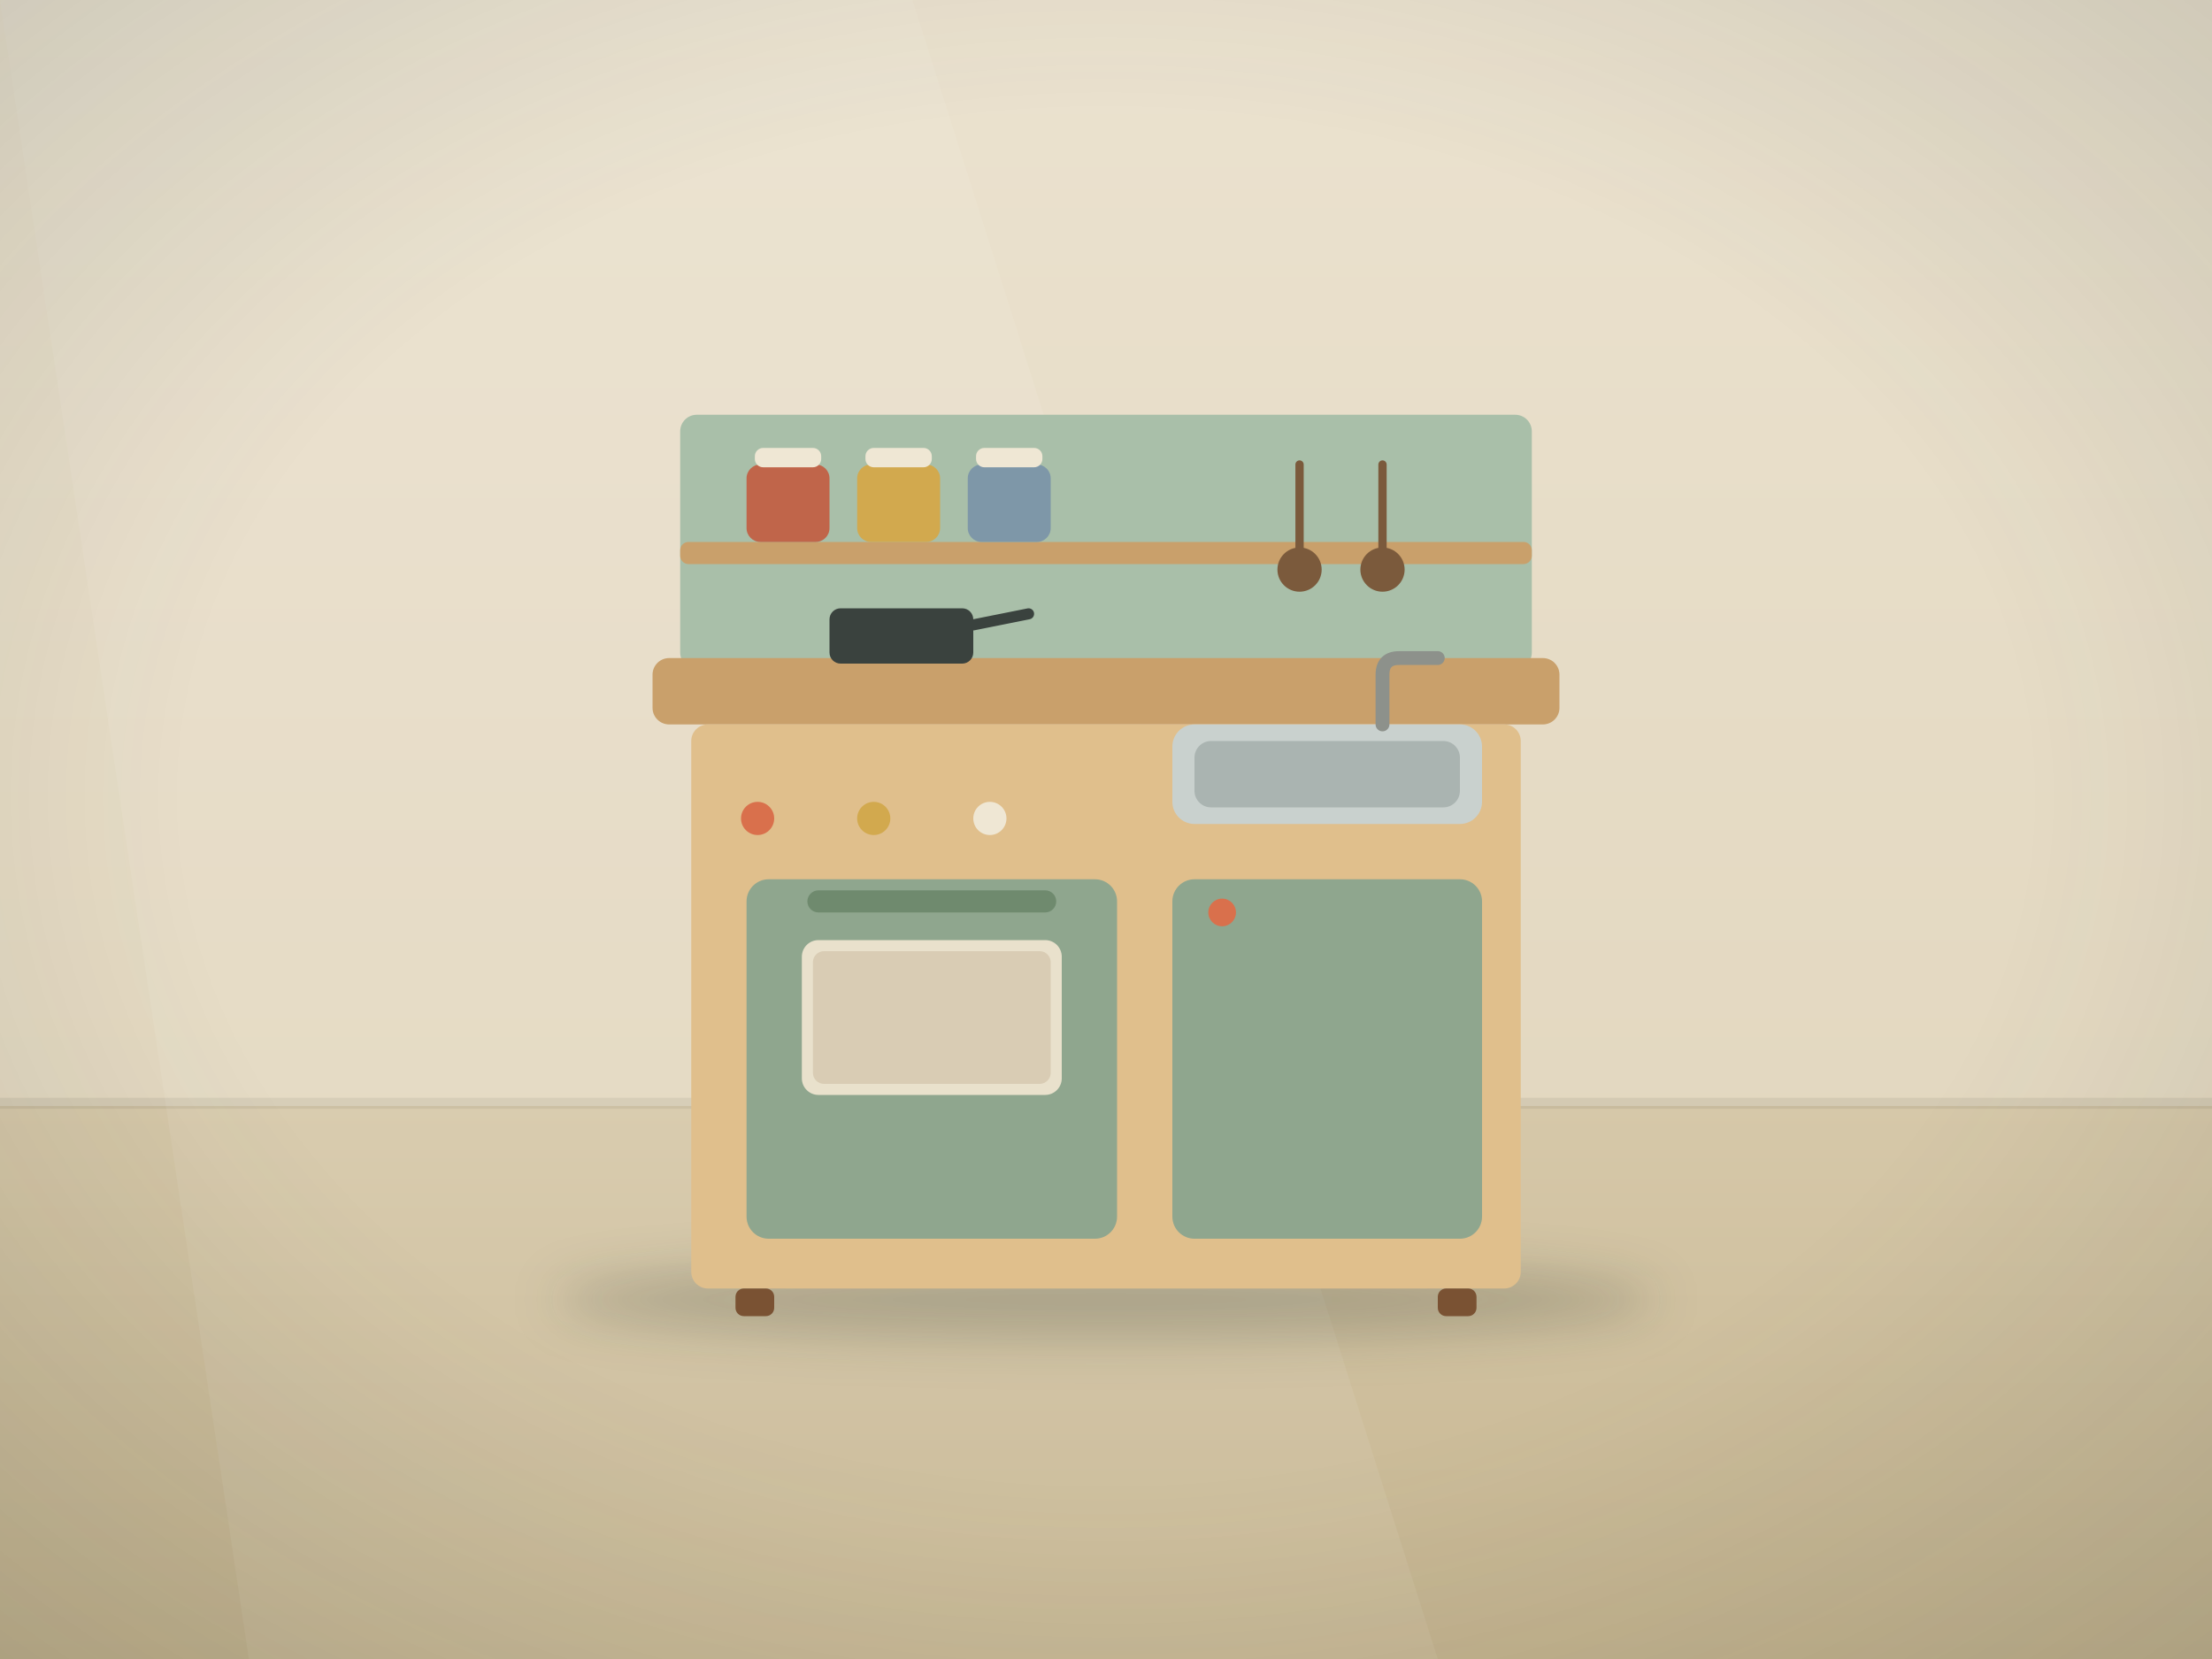
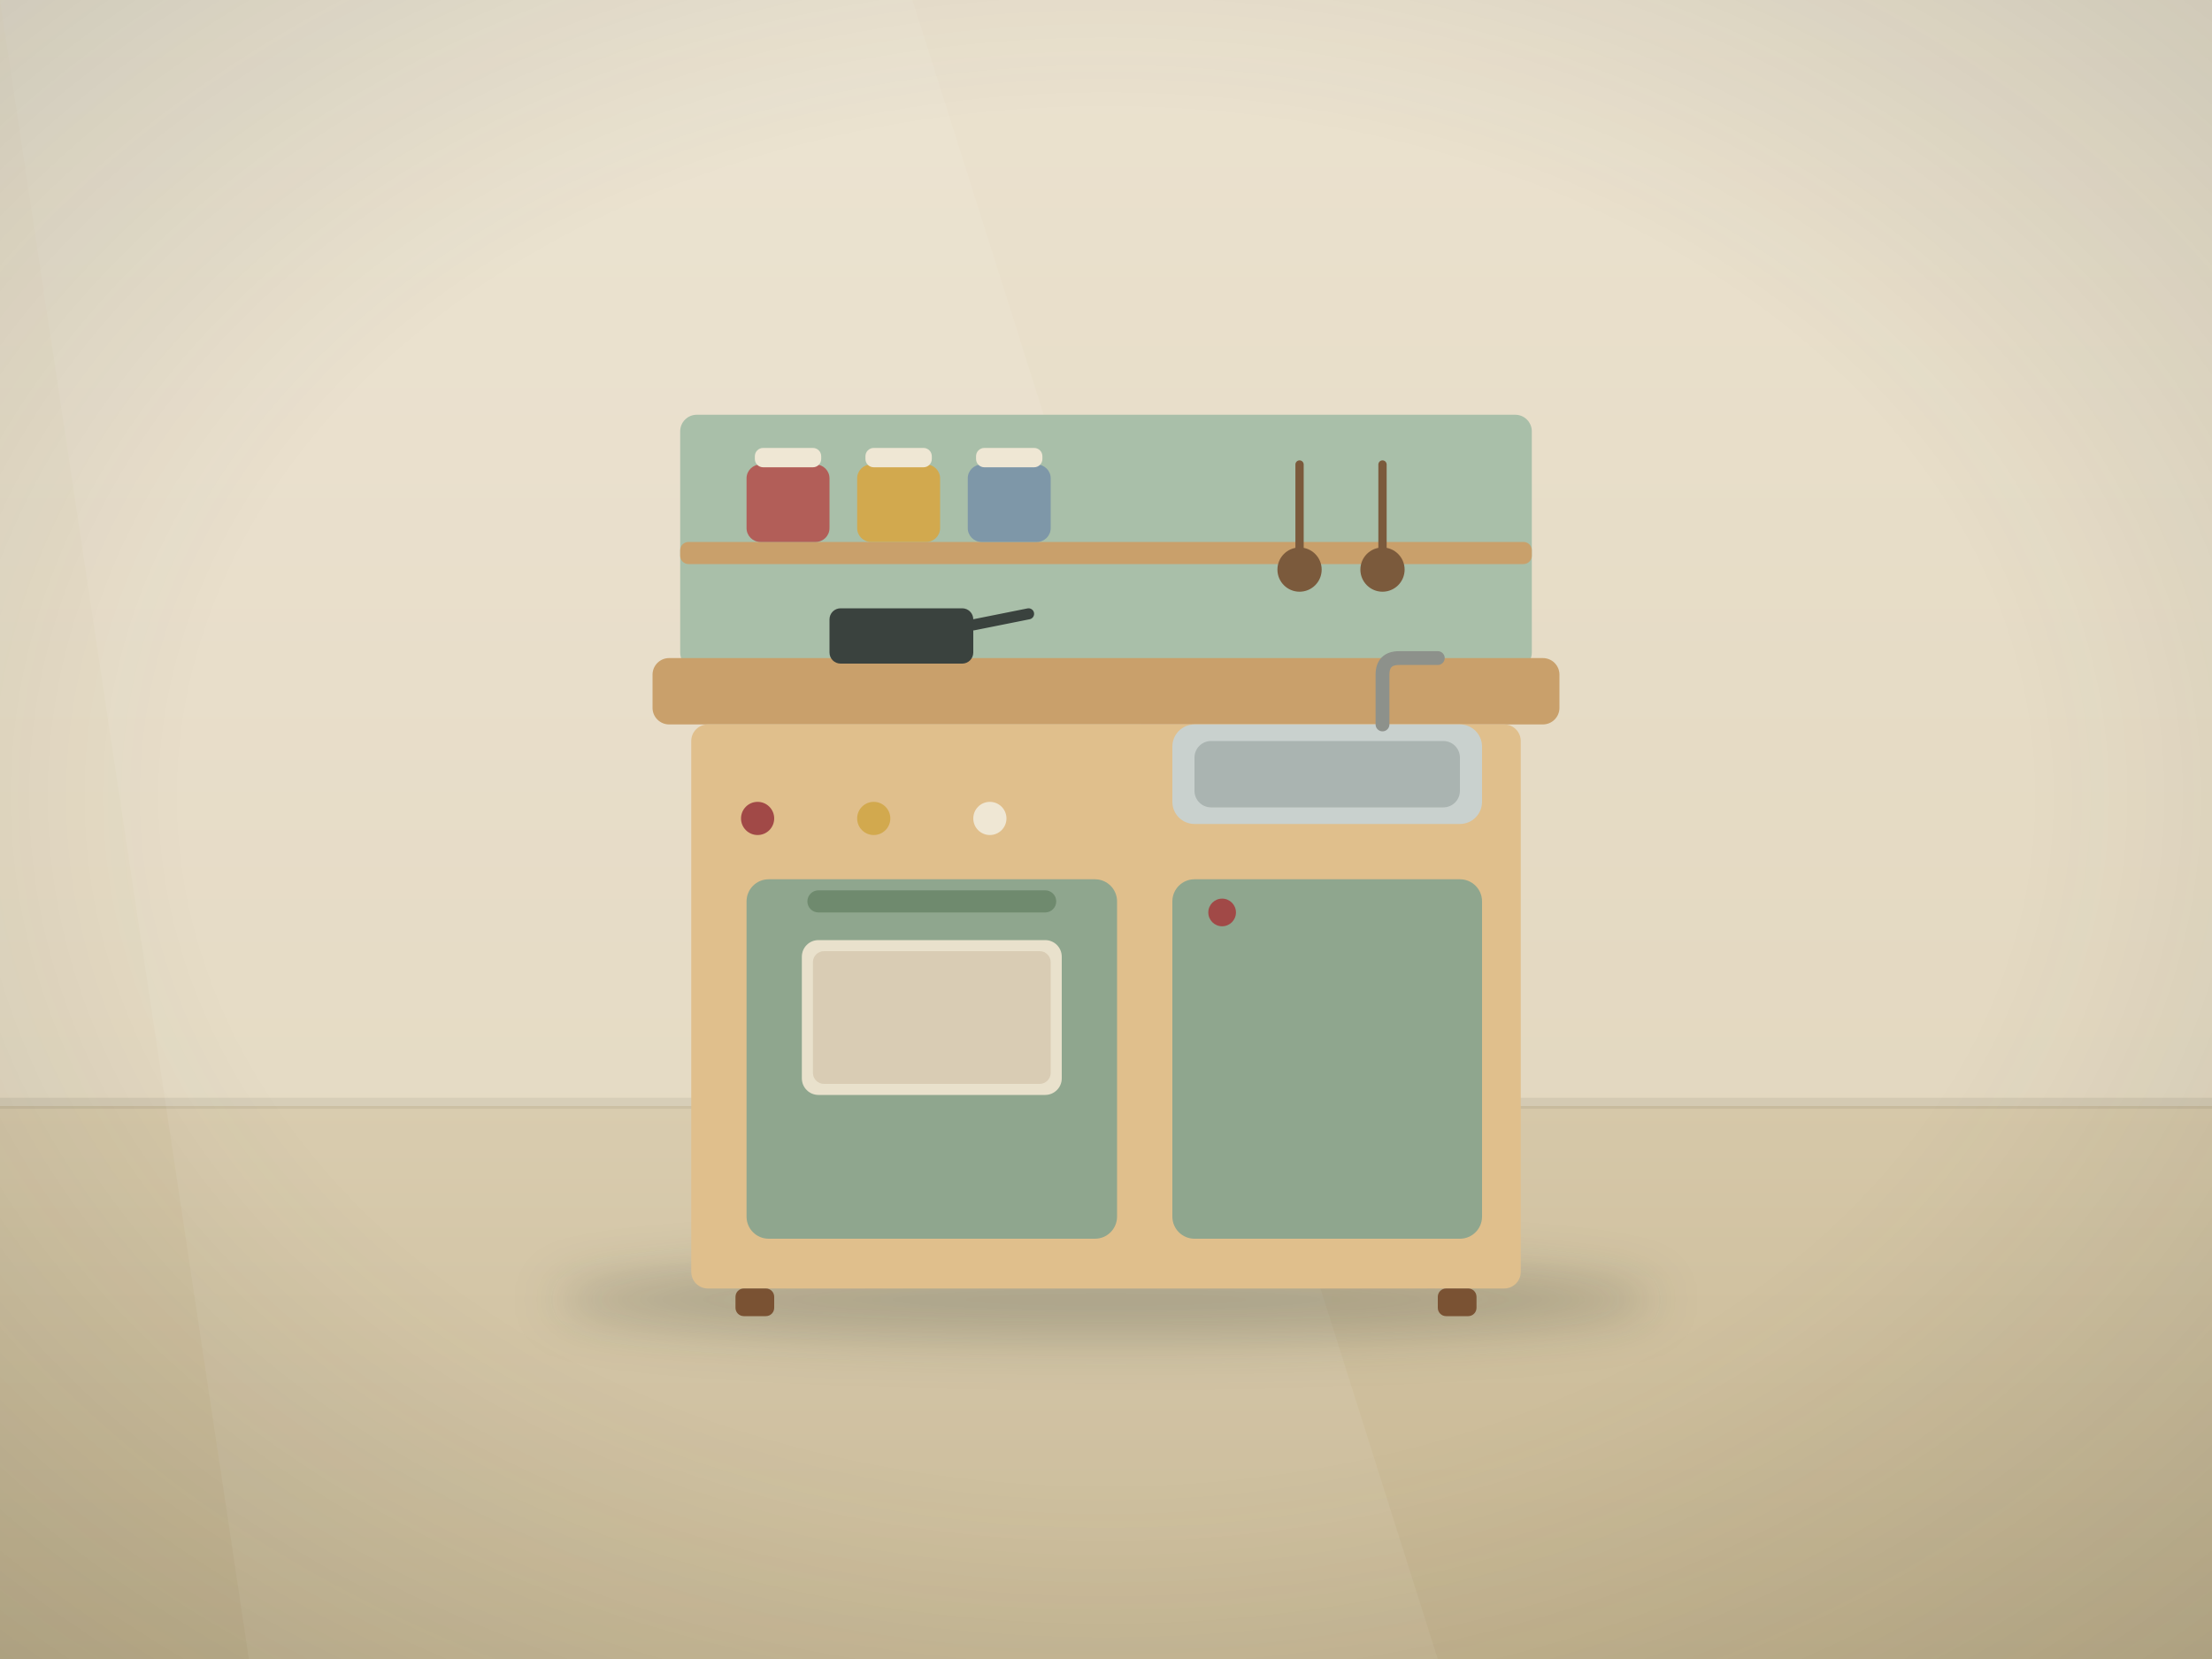
<svg xmlns="http://www.w3.org/2000/svg" viewBox="0 0 800 600" preserveAspectRatio="xMidYMid slice">
  <defs>
    <linearGradient id="wall" x1="0" y1="0" x2="0" y2="1">
      <stop offset="0" stop-color="#EBE2CF" />
      <stop offset="1" stop-color="#DFD3B9" />
    </linearGradient>
    <linearGradient id="floor" x1="0" y1="0" x2="0" y2="1">
      <stop offset="0" stop-color="#D6C8A9" />
      <stop offset="1" stop-color="#C6B590" />
    </linearGradient>
    <radialGradient id="vig" cx="50%" cy="48%" r="75%">
      <stop offset=".55" stop-color="#1E2A24" stop-opacity="0" />
      <stop offset="1" stop-color="#1E2A24" stop-opacity=".16" />
    </radialGradient>
    <filter id="blur" x="-30%" y="-80%" width="160%" height="260%">
      <feGaussianBlur stdDeviation="9" />
    </filter>
  </defs>
  <rect x="0" y="0" width="800" height="600" rx="0" fill="url(#wall)" />
  <rect x="0" y="400" width="800" height="200" rx="0" fill="url(#floor)" />
  <rect x="0" y="397" width="800" height="4" rx="0" fill="#000" opacity=".07" />
  <path d="M0 0 L330 0 L520 600 L90 600 Z" fill="#FFFDF8" opacity=".07" />
  <ellipse cx="400" cy="470" rx="200" ry="14" fill="#1E2A24" opacity="0.22" filter="url(#blur)" />
  <rect x="246" y="150" width="308" height="92" rx="6" fill="#A9BFA9" />
  <rect x="246" y="196" width="308" height="8" rx="3" fill="#C9A06B" />
-   <rect x="270" y="168" width="30" height="28" rx="5" fill="#C0654A" />
+   <rect x="270" y="168" width="30" height="28" rx="5" fill="#B25E58" />
  <rect x="273" y="162" width="24" height="7" rx="3" fill="#EFE7D4" />
  <rect x="310" y="168" width="30" height="28" rx="5" fill="#D2A94E" />
  <rect x="313" y="162" width="24" height="7" rx="3" fill="#EFE7D4" />
  <rect x="350" y="168" width="30" height="28" rx="5" fill="#7E97A8" />
  <rect x="353" y="162" width="24" height="7" rx="3" fill="#EFE7D4" />
  <path d="M470 168 L470 200" fill="none" stroke="#7B5A3C" stroke-width="3" stroke-linecap="round" stroke-linejoin="round" />
  <circle cx="470" cy="206" r="8" fill="#7B5A3C" />
  <path d="M500 168 L500 200" fill="none" stroke="#7B5A3C" stroke-width="3" stroke-linecap="round" stroke-linejoin="round" />
  <circle cx="500" cy="206" r="8" fill="#7B5A3C" />
  <rect x="236" y="238" width="328" height="24" rx="6" fill="#C9A06B" />
  <rect x="250" y="262" width="300" height="204" rx="6" fill="#E0BF8C" />
  <rect x="270" y="318" width="134" height="130" rx="8" fill="#8FA68E" />
  <rect x="290" y="340" width="94" height="56" rx="6" fill="#E9E1CC" />
  <rect x="294" y="344" width="86" height="48" rx="4" fill="#C9B79B" opacity=".5" />
  <rect x="292" y="322" width="90" height="8" rx="4" fill="#6F8A6E" />
  <rect x="424" y="262" width="112" height="36" rx="8" fill="#C9D1CE" />
  <rect x="432" y="268" width="96" height="24" rx="6" fill="#AAB4B1" />
  <path d="M500 262 L500 244 Q500 238 506 238 L520 238" fill="none" stroke="#8D918B" stroke-width="5" stroke-linecap="round" stroke-linejoin="round" />
  <rect x="424" y="318" width="112" height="130" rx="8" fill="#8FA68E" />
-   <circle cx="442" cy="330" r="5" fill="#D9704C" />
+   <circle cx="442" cy="330" r="5" fill="#A14947" />
  <circle cx="448" cy="244" r="0" fill="#000" />
-   <circle cx="274" cy="296" r="6" fill="#D9704C" />
+   <circle cx="274" cy="296" r="6" fill="#A14947" />
  <circle cx="316" cy="296" r="6" fill="#D2A94E" />
  <circle cx="358" cy="296" r="6" fill="#EFE7D4" />
  <rect x="266" y="466" width="14" height="10" rx="3" fill="#7A5233" />
  <rect x="520" y="466" width="14" height="10" rx="3" fill="#7A5233" />
  <rect x="300" y="220" width="52" height="20" rx="4" fill="#3A423E" />
  <path d="M352 226 L372 222" fill="none" stroke="#3A423E" stroke-width="4" stroke-linecap="round" stroke-linejoin="round" />
  <rect x="0" y="0" width="800" height="600" rx="0" fill="url(#vig)" />
</svg>
